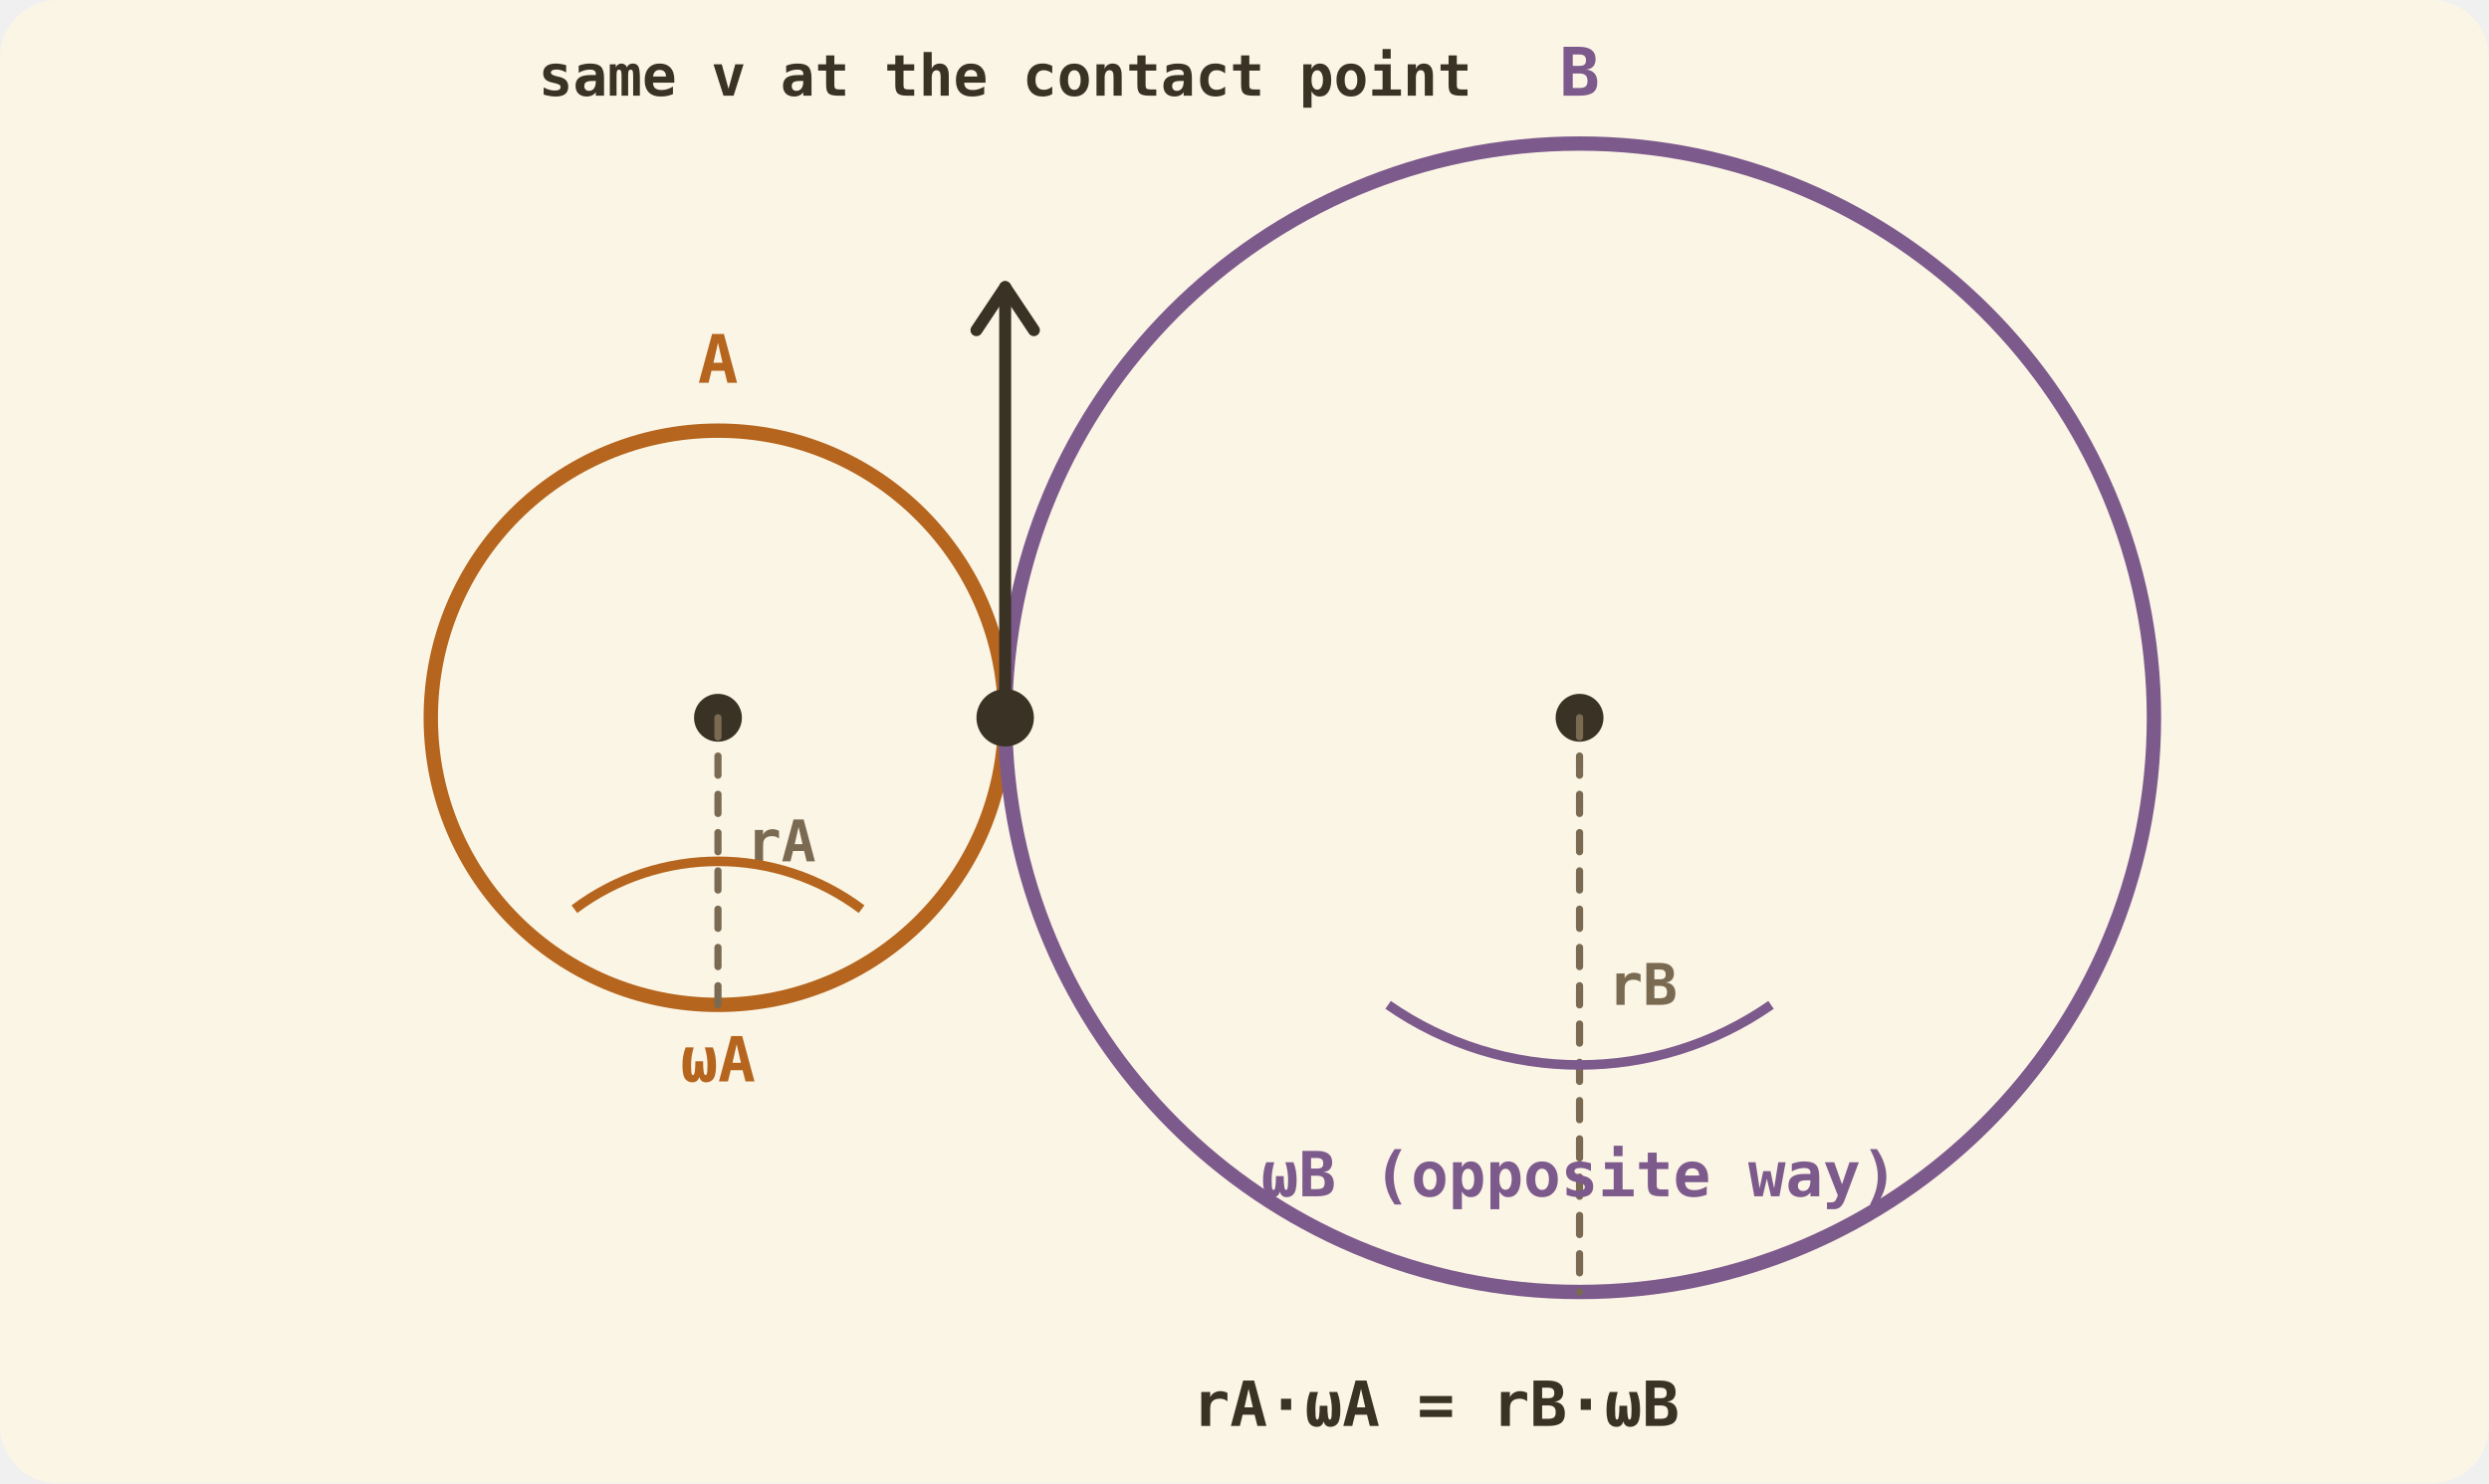
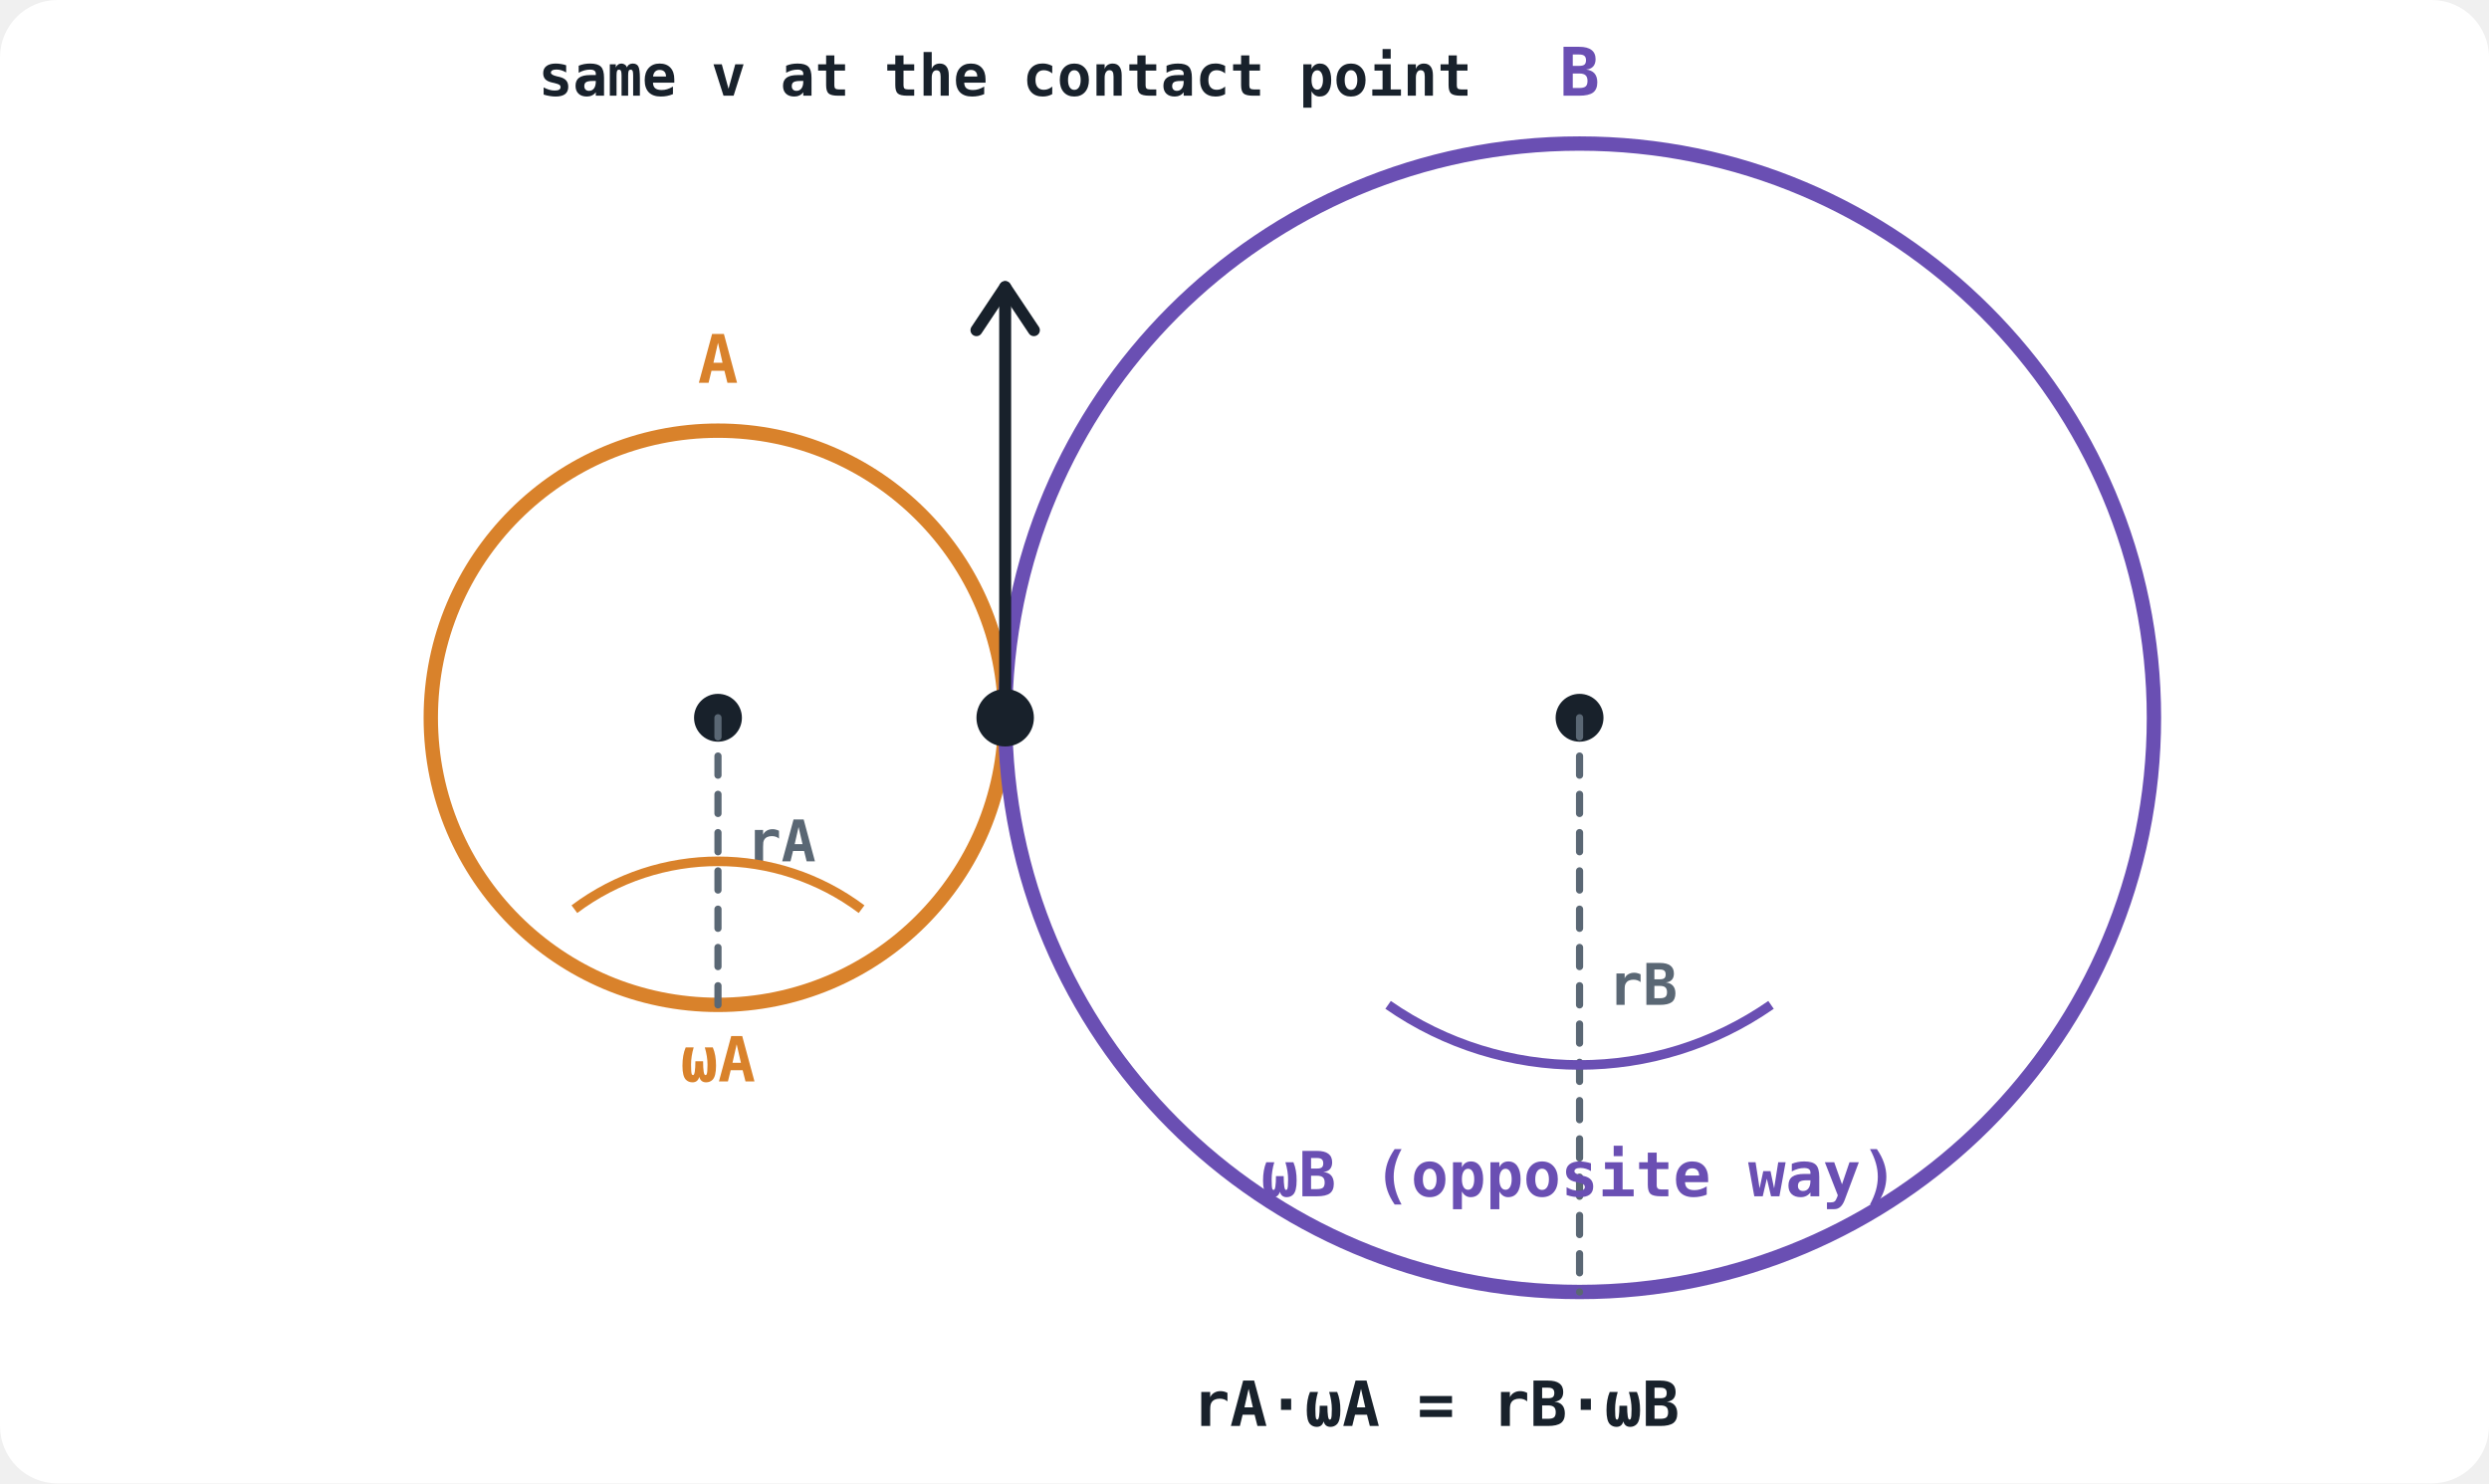
<svg xmlns="http://www.w3.org/2000/svg" viewBox="0 0 520 310" width="520" height="310">
-   <rect width="520" height="310" rx="12" fill="#fbf5e6" />
-   <circle cx="150" cy="150" r="60" fill="none" stroke="#b5651d" stroke-width="3" />
-   <circle cx="150" cy="150" r="5" fill="#3b3226" />
-   <text x="150" y="80" font-family="JetBrains Mono, monospace" font-size="14" font-weight="600" fill="#b5651d" text-anchor="middle">A</text>
-   <polyline points="150,150 150,210" fill="none" stroke="#7a6a52" stroke-width="1.5" stroke-linecap="round" stroke-linejoin="round" stroke-dasharray="4 4" />
-   <text x="156" y="180.0" font-family="JetBrains Mono, monospace" font-size="12" font-weight="600" fill="#7a6a52" text-anchor="start">rA</text>
-   <circle cx="330" cy="150" r="120" fill="none" stroke="#7d5a8c" stroke-width="3" />
-   <circle cx="330" cy="150" r="5" fill="#3b3226" />
-   <text x="330" y="20" font-family="JetBrains Mono, monospace" font-size="14" font-weight="600" fill="#7d5a8c" text-anchor="middle">B</text>
-   <polyline points="330,150 330,270" fill="none" stroke="#7a6a52" stroke-width="1.5" stroke-linecap="round" stroke-linejoin="round" stroke-dasharray="4 4" />
-   <text x="336" y="210.0" font-family="JetBrains Mono, monospace" font-size="12" font-weight="600" fill="#7a6a52" text-anchor="start">rB</text>
-   <circle cx="210" cy="150" r="6" fill="#3b3226" />
-   <polyline points="210,150 210,60" fill="none" stroke="#3b3226" stroke-width="2.5" stroke-linecap="round" stroke-linejoin="round" />
-   <polyline points="216.0,69.0 210,60 204.0,69.0" fill="none" stroke="#3b3226" stroke-width="2.5" stroke-linecap="round" stroke-linejoin="round" />
-   <text x="210" y="20" font-family="JetBrains Mono, monospace" font-size="12" font-weight="600" fill="#3b3226" text-anchor="middle">same v at the contact point</text>
-   <path d="M120 190 a 50 50 0 0 1 60 0" fill="none" stroke="#b5651d" stroke-width="2" />
-   <text x="150" y="226" font-family="JetBrains Mono, monospace" font-size="13" font-weight="600" fill="#b5651d" text-anchor="middle">ωA</text>
-   <path d="M370 210 a 70 70 0 0 1 -80 0" fill="none" stroke="#7d5a8c" stroke-width="2" />
-   <text x="330" y="250" font-family="JetBrains Mono, monospace" font-size="13" font-weight="600" fill="#7d5a8c" text-anchor="middle">ωB (opposite way)</text>
-   <text x="300" y="298" font-family="JetBrains Mono, monospace" font-size="13" font-weight="600" fill="#3b3226" text-anchor="middle">rA·ωA = rB·ωB</text>
+   <rect width="520" height="310" rx="12" fill="#ffffff" />
+   <circle cx="150" cy="150" r="60" fill="none" stroke="#d9822b" stroke-width="3" />
+   <circle cx="150" cy="150" r="5" fill="#18212b" />
+   <text x="150" y="80" font-family="JetBrains Mono, monospace" font-size="14" font-weight="600" fill="#d9822b" text-anchor="middle">A</text>
+   <polyline points="150,150 150,210" fill="none" stroke="#5a6774" stroke-width="1.5" stroke-linecap="round" stroke-linejoin="round" stroke-dasharray="4 4" />
+   <text x="156" y="180.0" font-family="JetBrains Mono, monospace" font-size="12" font-weight="600" fill="#5a6774" text-anchor="start">rA</text>
+   <circle cx="330" cy="150" r="120" fill="none" stroke="#6a4fb3" stroke-width="3" />
+   <circle cx="330" cy="150" r="5" fill="#18212b" />
+   <text x="330" y="20" font-family="JetBrains Mono, monospace" font-size="14" font-weight="600" fill="#6a4fb3" text-anchor="middle">B</text>
+   <polyline points="330,150 330,270" fill="none" stroke="#5a6774" stroke-width="1.5" stroke-linecap="round" stroke-linejoin="round" stroke-dasharray="4 4" />
+   <text x="336" y="210.0" font-family="JetBrains Mono, monospace" font-size="12" font-weight="600" fill="#5a6774" text-anchor="start">rB</text>
+   <circle cx="210" cy="150" r="6" fill="#18212b" />
+   <polyline points="210,150 210,60" fill="none" stroke="#18212b" stroke-width="2.5" stroke-linecap="round" stroke-linejoin="round" />
+   <polyline points="216.0,69.0 210,60 204.0,69.0" fill="none" stroke="#18212b" stroke-width="2.5" stroke-linecap="round" stroke-linejoin="round" />
+   <text x="210" y="20" font-family="JetBrains Mono, monospace" font-size="12" font-weight="600" fill="#18212b" text-anchor="middle">same v at the contact point</text>
+   <path d="M120 190 a 50 50 0 0 1 60 0" fill="none" stroke="#d9822b" stroke-width="2" />
+   <text x="150" y="226" font-family="JetBrains Mono, monospace" font-size="13" font-weight="600" fill="#d9822b" text-anchor="middle">ωA</text>
+   <path d="M370 210 a 70 70 0 0 1 -80 0" fill="none" stroke="#6a4fb3" stroke-width="2" />
+   <text x="330" y="250" font-family="JetBrains Mono, monospace" font-size="13" font-weight="600" fill="#6a4fb3" text-anchor="middle">ωB (opposite way)</text>
+   <text x="300" y="298" font-family="JetBrains Mono, monospace" font-size="13" font-weight="600" fill="#18212b" text-anchor="middle">rA·ωA = rB·ωB</text>
</svg>
